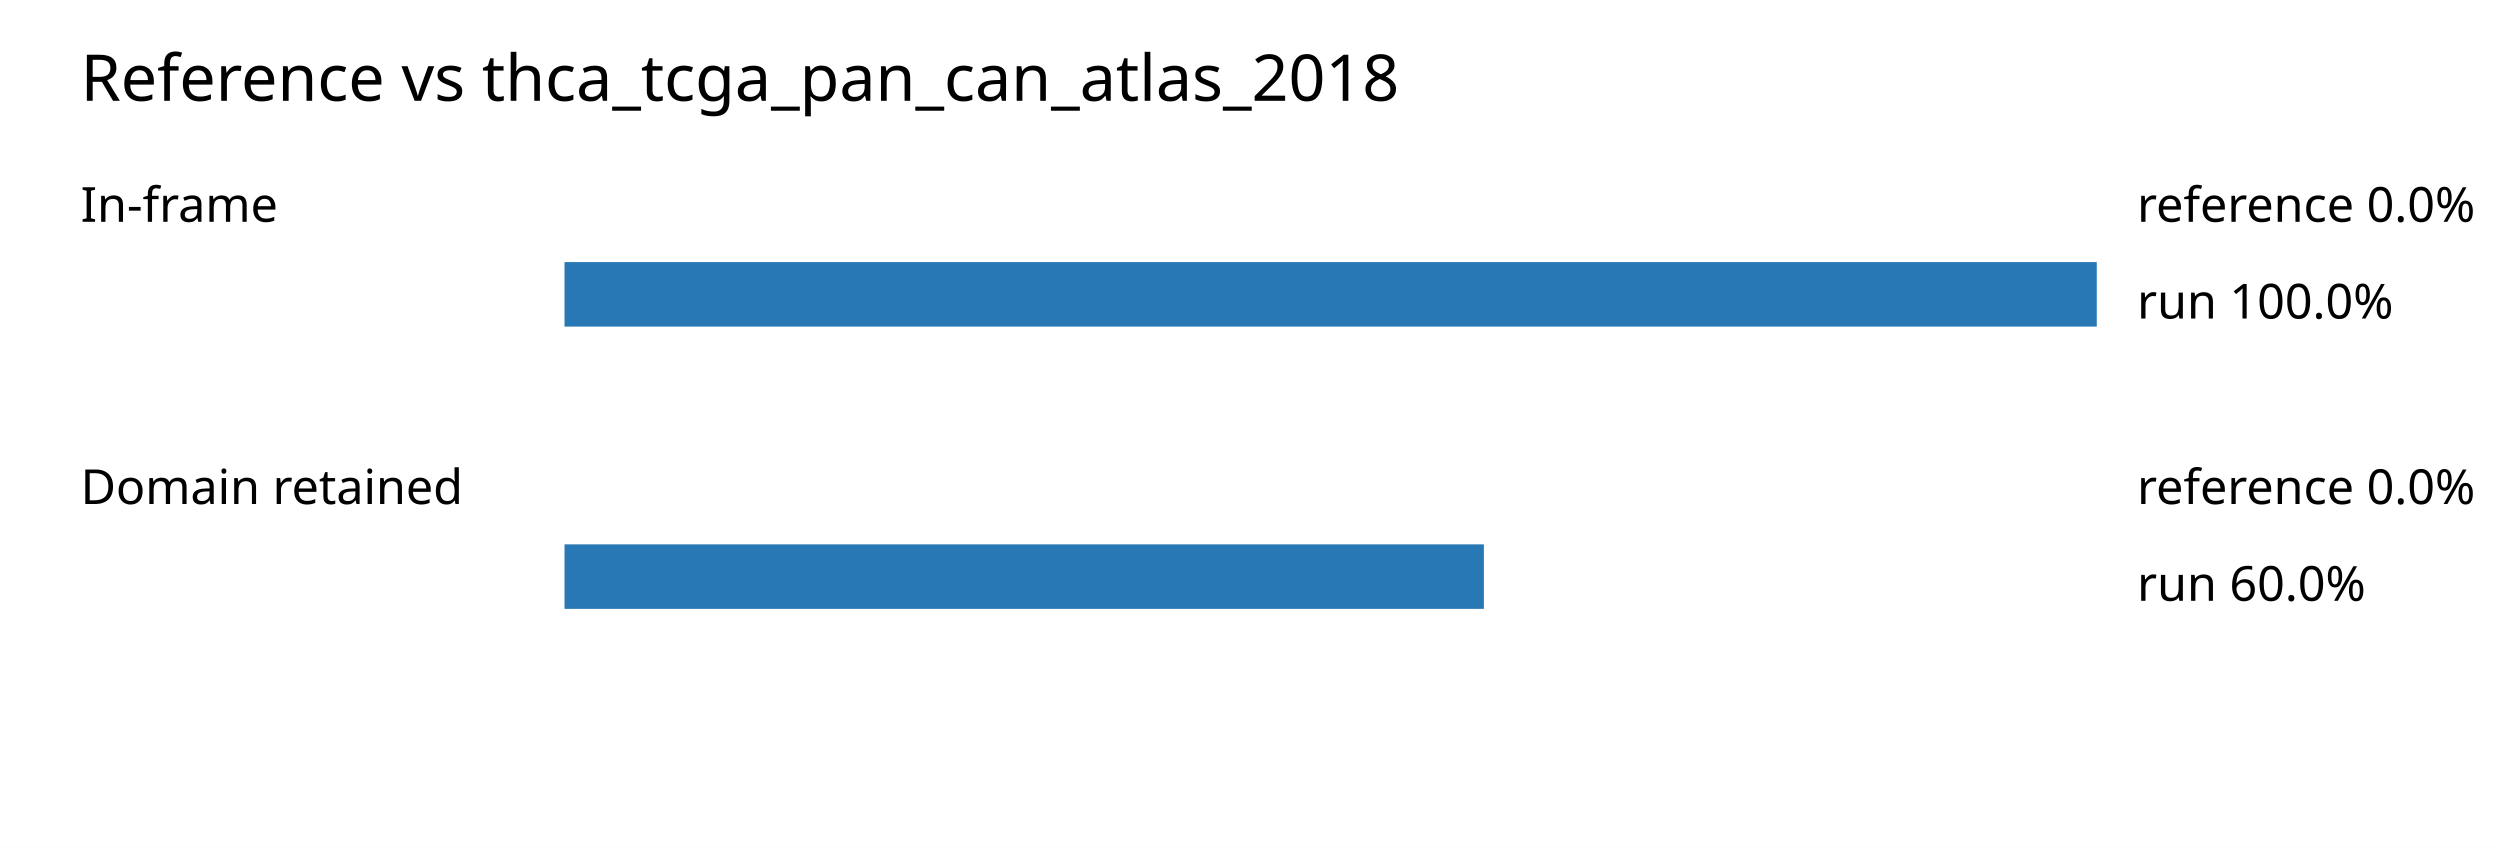
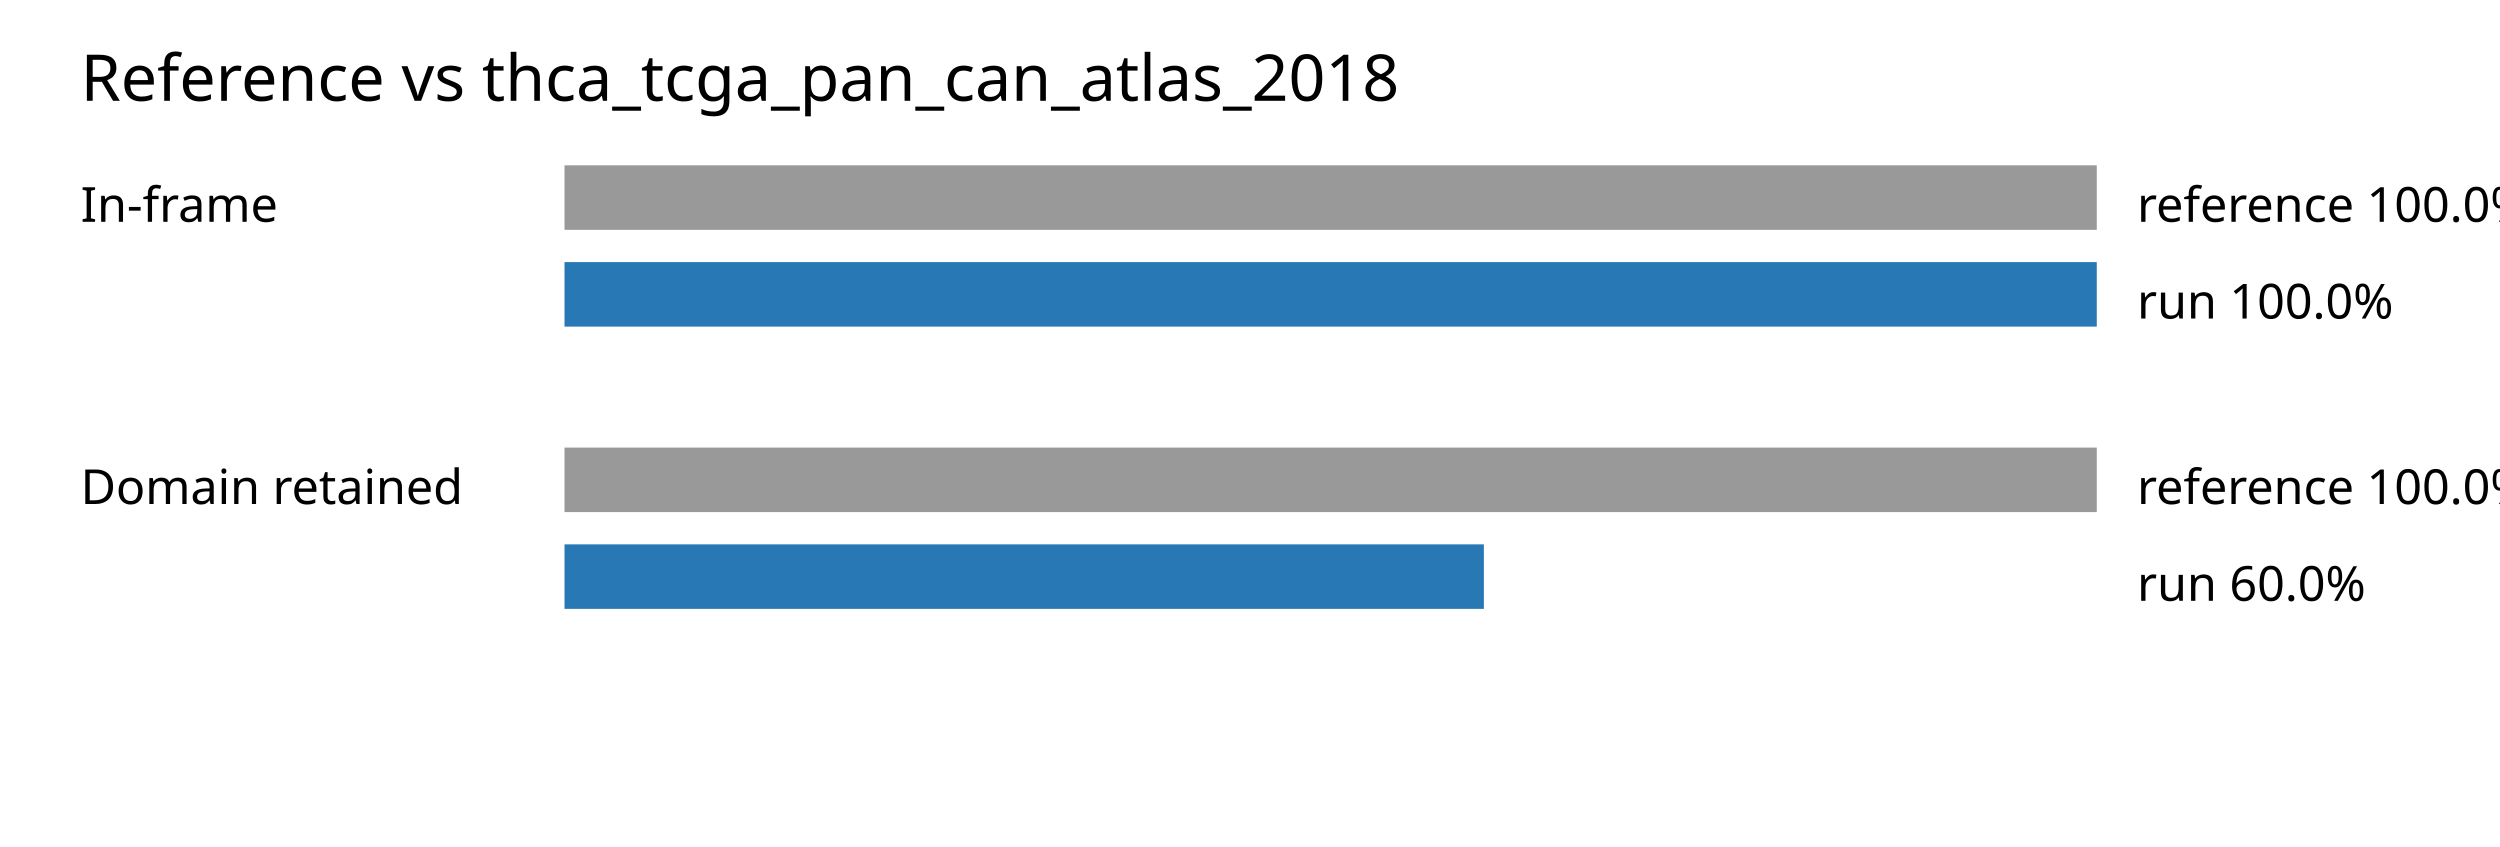
<svg xmlns="http://www.w3.org/2000/svg" width="620" height="210" viewBox="0 0 620 210">
  <rect width="620" height="210" fill="white" />
  <text x="20" y="25" font-family="sans-serif" font-size="16">Reference vs thca_tcga_pan_can_atlas_2018</text>
  <text x="20" y="55" font-family="sans-serif" font-size="12">In-frame</text>
-   <rect x="140" y="41" width="0.0" height="16" fill="#999" />
-   <text x="530" y="55" font-family="sans-serif" font-size="12">reference 0.0%</text>
+   <rect x="140" y="41" width="380.0" height="16" fill="#999" />
+   <text x="530" y="55" font-family="sans-serif" font-size="12">reference 100.0%</text>
  <rect x="140" y="65" width="380.0" height="16" fill="#2878b5" />
  <text x="530" y="79" font-family="sans-serif" font-size="12">run 100.0%</text>
  <text x="20" y="125" font-family="sans-serif" font-size="12">Domain retained</text>
-   <rect x="140" y="111" width="0.0" height="16" fill="#999" />
-   <text x="530" y="125" font-family="sans-serif" font-size="12">reference 0.0%</text>
+   <rect x="140" y="111" width="380.0" height="16" fill="#999" />
+   <text x="530" y="125" font-family="sans-serif" font-size="12">reference 100.0%</text>
  <rect x="140" y="135" width="228.0" height="16" fill="#2878b5" />
  <text x="530" y="149" font-family="sans-serif" font-size="12">run 60.0%</text>
</svg>
